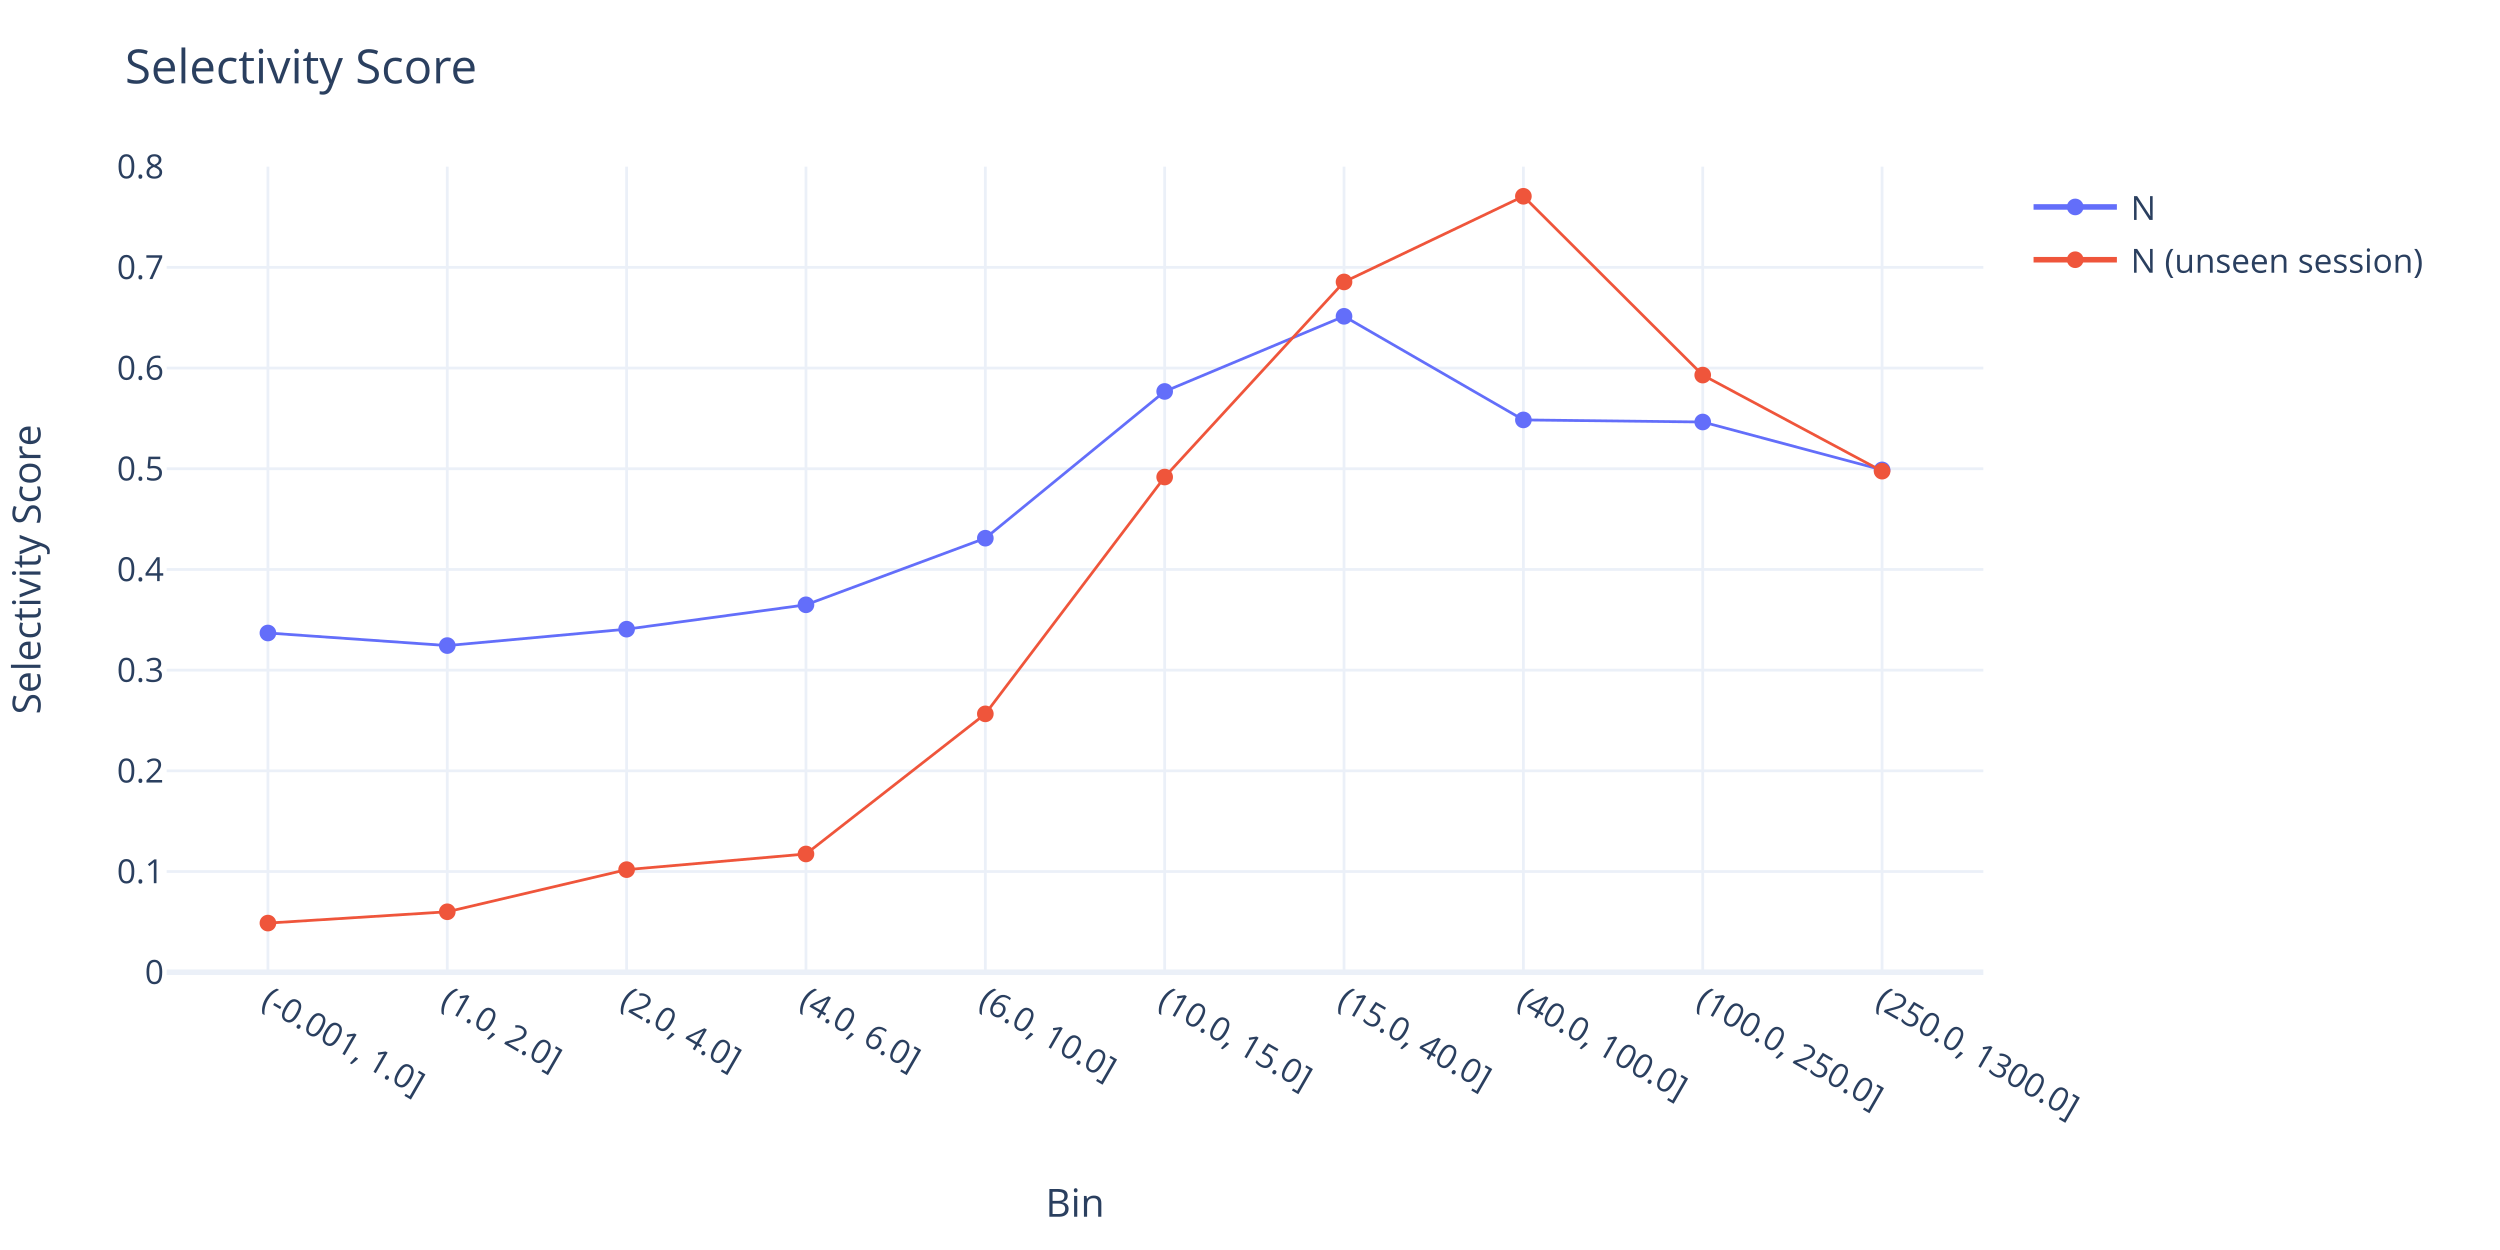
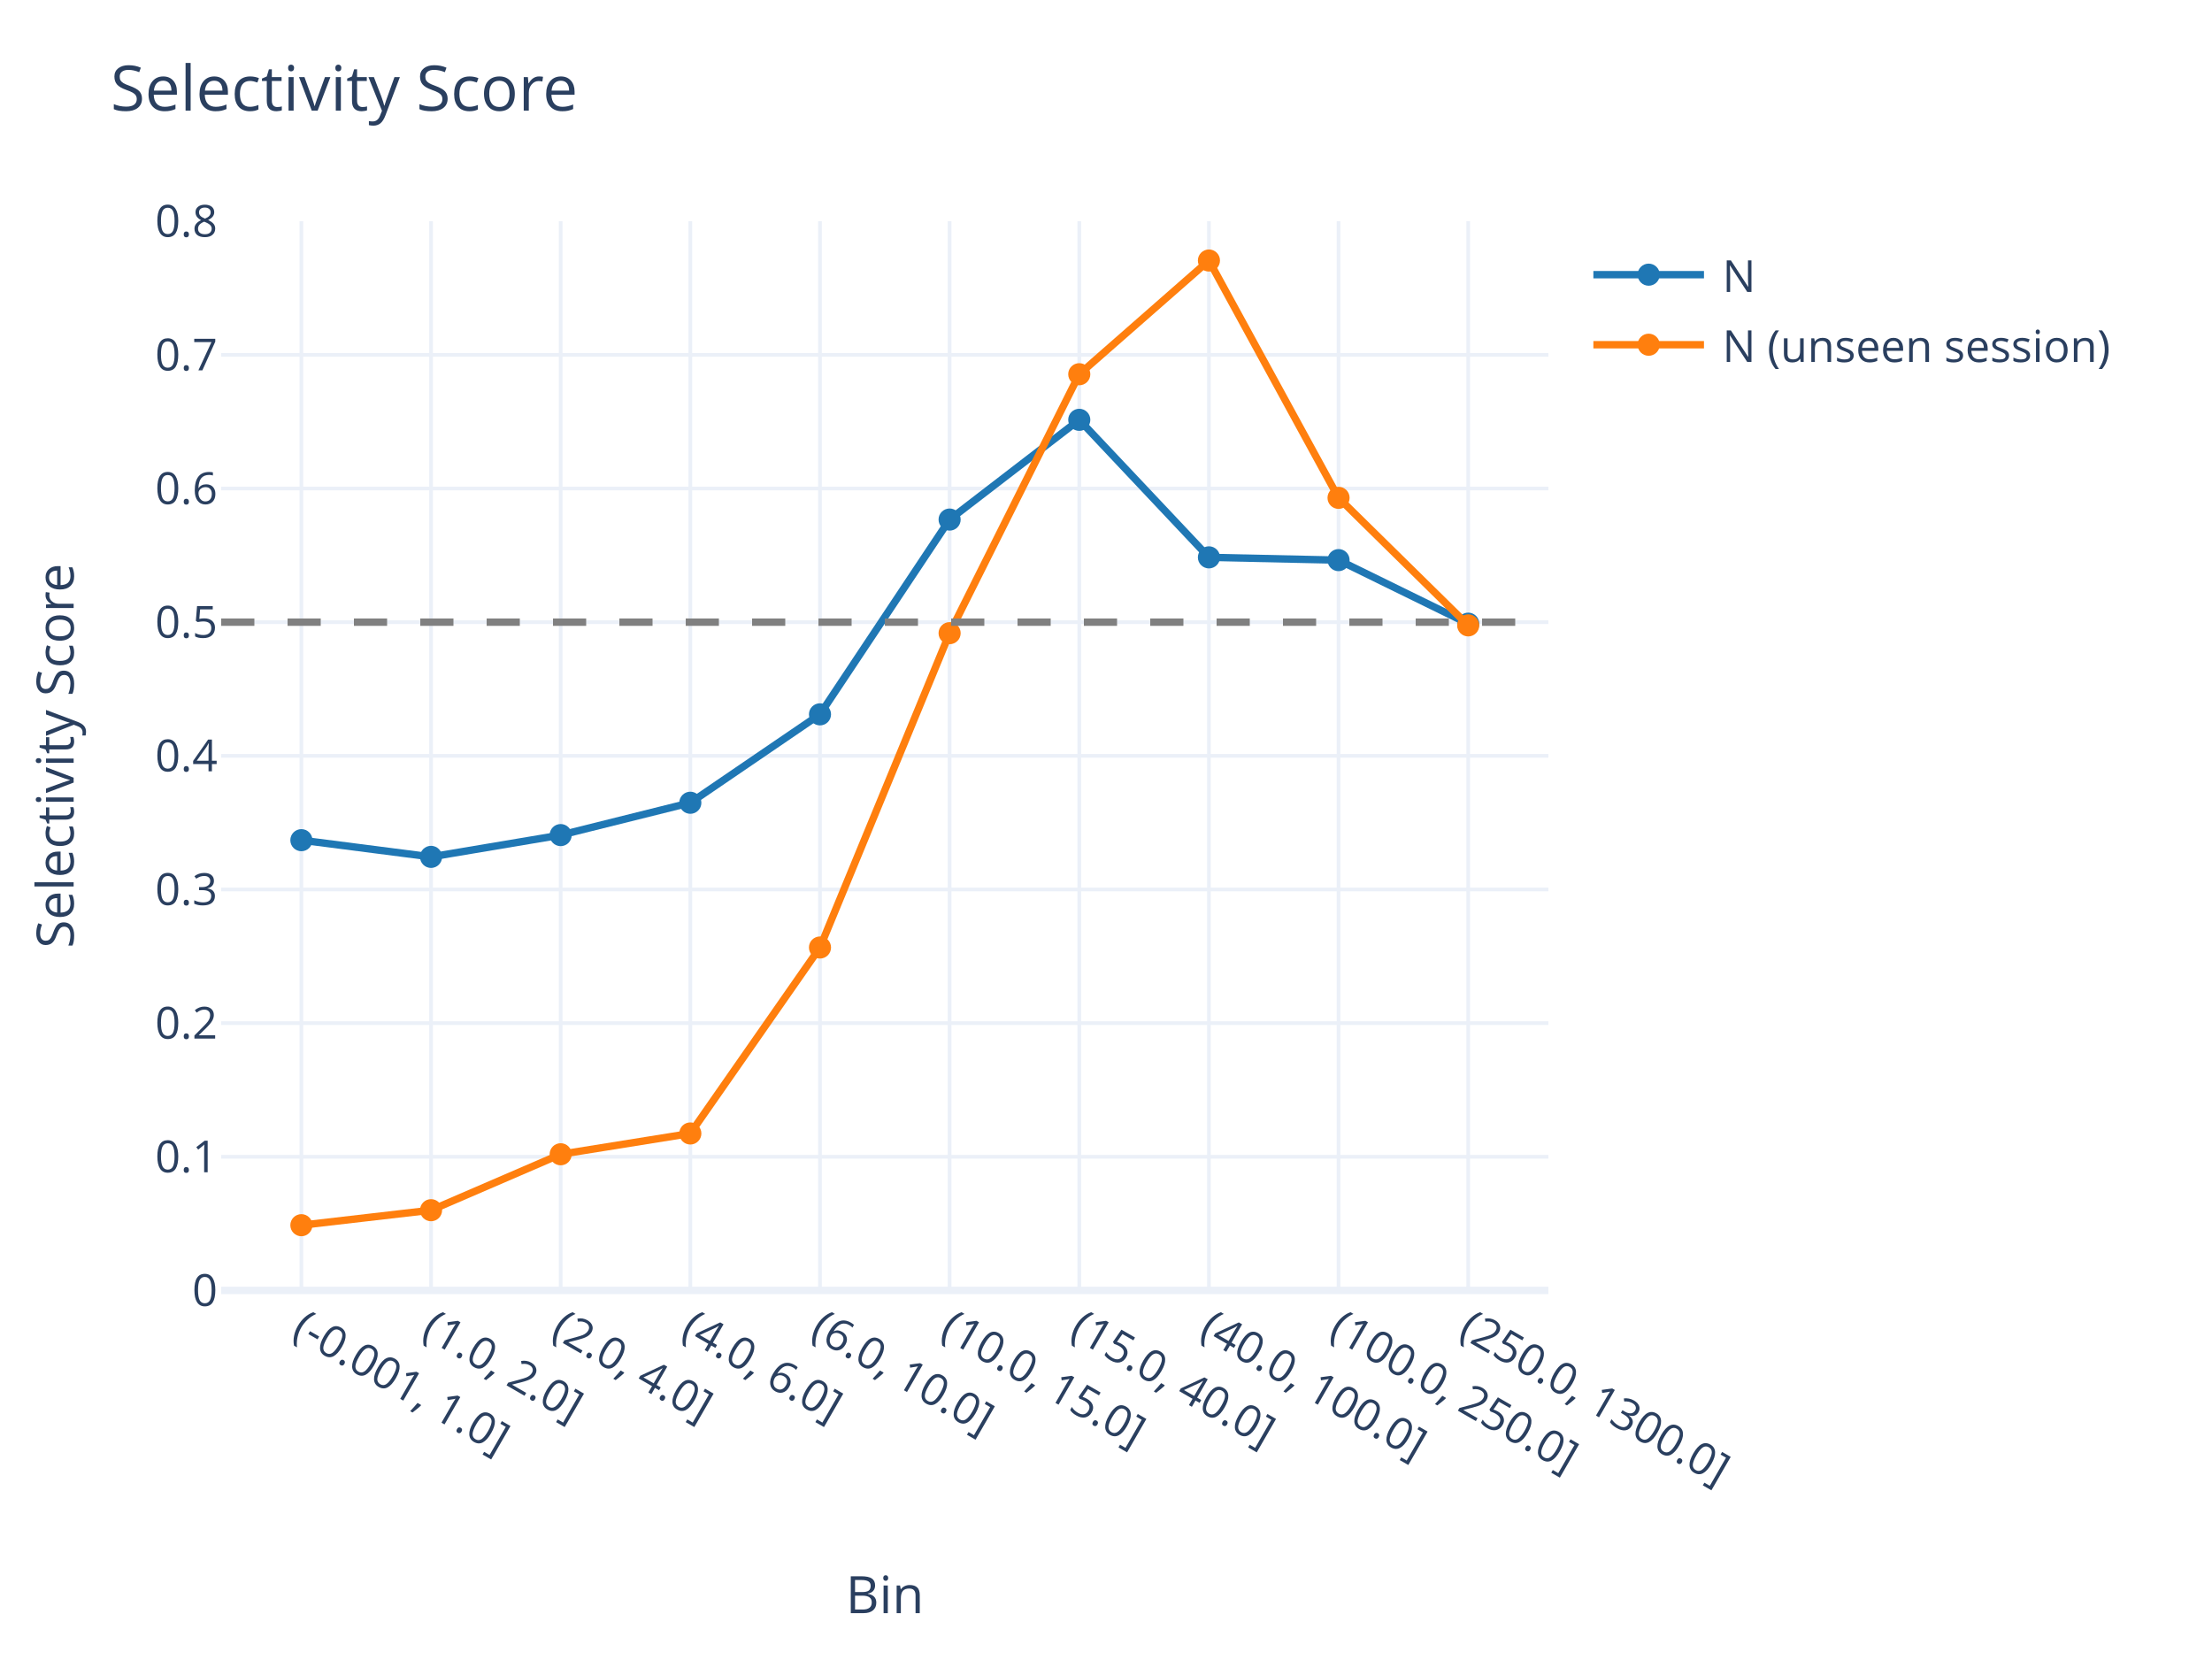
- <svg xmlns="http://www.w3.org/2000/svg" class="main-svg" width="1800" height="900" style="" viewBox="0 0 900 450">
-   <rect x="0" y="0" width="900" height="450" style="fill: rgb(255, 255, 255); fill-opacity: 1;" />
-   <defs id="defs-18079e">
+ <svg xmlns="http://www.w3.org/2000/svg" class="main-svg" width="600" height="450" style="" viewBox="0 0 600 450">
+   <rect x="0" y="0" width="600" height="450" style="fill: rgb(255, 255, 255); fill-opacity: 1;" />
+   <defs id="defs-13934b">
    <g class="clips">
-       <clipPath id="clip18079exyplot" class="plotclip">
-         <rect width="654" height="290" />
-       </clipPath>
-       <clipPath class="axesclip" id="clip18079ex">
-         <rect x="60" y="0" width="654" height="450" />
-       </clipPath>
-       <clipPath class="axesclip" id="clip18079ey">
-         <rect x="0" y="60" width="900" height="290" />
-       </clipPath>
-       <clipPath class="axesclip" id="clip18079exy">
-         <rect x="60" y="60" width="654" height="290" />
+       <clipPath id="clip13934bxyplot" class="plotclip">
+         <rect width="360" height="290" />
+       </clipPath>
+       <clipPath class="axesclip" id="clip13934bx">
+         <rect x="60" y="0" width="360" height="450" />
+       </clipPath>
+       <clipPath class="axesclip" id="clip13934by">
+         <rect x="0" y="60" width="600" height="290" />
+       </clipPath>
+       <clipPath class="axesclip" id="clip13934bxy">
+         <rect x="60" y="60" width="360" height="290" />
      </clipPath>
    </g>
    <g class="gradients" />
+     <g class="patterns" />
  </defs>
  <g class="bglayer" />
  <g class="layer-below">
    <g class="imagelayer" />
    <g class="shapelayer" />
  </g>
  <g class="cartesianlayer">
    <g class="subplot xy">
      <g class="layer-subplot">
        <g class="shapelayer" />
        <g class="imagelayer" />
      </g>
+       <g class="minor-gridlayer">
+         <g class="x" />
+         <g class="y" />
+       </g>
      <g class="gridlayer">
        <g class="x">
-           <path class="xgrid crisp" transform="translate(96.45,0)" d="M0,60v290" style="stroke: rgb(235, 240, 248); stroke-opacity: 1; stroke-width: 1px;" />
-           <path class="xgrid crisp" transform="translate(161.02,0)" d="M0,60v290" style="stroke: rgb(235, 240, 248); stroke-opacity: 1; stroke-width: 1px;" />
-           <path class="xgrid crisp" transform="translate(225.58,0)" d="M0,60v290" style="stroke: rgb(235, 240, 248); stroke-opacity: 1; stroke-width: 1px;" />
-           <path class="xgrid crisp" transform="translate(290.15,0)" d="M0,60v290" style="stroke: rgb(235, 240, 248); stroke-opacity: 1; stroke-width: 1px;" />
-           <path class="xgrid crisp" transform="translate(354.72,0)" d="M0,60v290" style="stroke: rgb(235, 240, 248); stroke-opacity: 1; stroke-width: 1px;" />
-           <path class="xgrid crisp" transform="translate(419.28,0)" d="M0,60v290" style="stroke: rgb(235, 240, 248); stroke-opacity: 1; stroke-width: 1px;" />
-           <path class="xgrid crisp" transform="translate(483.85,0)" d="M0,60v290" style="stroke: rgb(235, 240, 248); stroke-opacity: 1; stroke-width: 1px;" />
-           <path class="xgrid crisp" transform="translate(548.42,0)" d="M0,60v290" style="stroke: rgb(235, 240, 248); stroke-opacity: 1; stroke-width: 1px;" />
-           <path class="xgrid crisp" transform="translate(612.98,0)" d="M0,60v290" style="stroke: rgb(235, 240, 248); stroke-opacity: 1; stroke-width: 1px;" />
-           <path class="xgrid crisp" transform="translate(677.55,0)" d="M0,60v290" style="stroke: rgb(235, 240, 248); stroke-opacity: 1; stroke-width: 1px;" />
+           <path class="xgrid crisp" transform="translate(81.75,0)" d="M0,60v290" style="stroke: rgb(235, 240, 248); stroke-opacity: 1; stroke-width: 1px;" />
+           <path class="xgrid crisp" transform="translate(116.92,0)" d="M0,60v290" style="stroke: rgb(235, 240, 248); stroke-opacity: 1; stroke-width: 1px;" />
+           <path class="xgrid crisp" transform="translate(152.08,0)" d="M0,60v290" style="stroke: rgb(235, 240, 248); stroke-opacity: 1; stroke-width: 1px;" />
+           <path class="xgrid crisp" transform="translate(187.25,0)" d="M0,60v290" style="stroke: rgb(235, 240, 248); stroke-opacity: 1; stroke-width: 1px;" />
+           <path class="xgrid crisp" transform="translate(222.42,0)" d="M0,60v290" style="stroke: rgb(235, 240, 248); stroke-opacity: 1; stroke-width: 1px;" />
+           <path class="xgrid crisp" transform="translate(257.58,0)" d="M0,60v290" style="stroke: rgb(235, 240, 248); stroke-opacity: 1; stroke-width: 1px;" />
+           <path class="xgrid crisp" transform="translate(292.75,0)" d="M0,60v290" style="stroke: rgb(235, 240, 248); stroke-opacity: 1; stroke-width: 1px;" />
+           <path class="xgrid crisp" transform="translate(327.92,0)" d="M0,60v290" style="stroke: rgb(235, 240, 248); stroke-opacity: 1; stroke-width: 1px;" />
+           <path class="xgrid crisp" transform="translate(363.08,0)" d="M0,60v290" style="stroke: rgb(235, 240, 248); stroke-opacity: 1; stroke-width: 1px;" />
+           <path class="xgrid crisp" transform="translate(398.25,0)" d="M0,60v290" style="stroke: rgb(235, 240, 248); stroke-opacity: 1; stroke-width: 1px;" />
        </g>
        <g class="y">
-           <path class="ygrid crisp" transform="translate(0,313.75)" d="M60,0h654" style="stroke: rgb(235, 240, 248); stroke-opacity: 1; stroke-width: 1px;" />
-           <path class="ygrid crisp" transform="translate(0,277.5)" d="M60,0h654" style="stroke: rgb(235, 240, 248); stroke-opacity: 1; stroke-width: 1px;" />
-           <path class="ygrid crisp" transform="translate(0,241.25)" d="M60,0h654" style="stroke: rgb(235, 240, 248); stroke-opacity: 1; stroke-width: 1px;" />
-           <path class="ygrid crisp" transform="translate(0,205)" d="M60,0h654" style="stroke: rgb(235, 240, 248); stroke-opacity: 1; stroke-width: 1px;" />
-           <path class="ygrid crisp" transform="translate(0,168.75)" d="M60,0h654" style="stroke: rgb(235, 240, 248); stroke-opacity: 1; stroke-width: 1px;" />
-           <path class="ygrid crisp" transform="translate(0,132.5)" d="M60,0h654" style="stroke: rgb(235, 240, 248); stroke-opacity: 1; stroke-width: 1px;" />
-           <path class="ygrid crisp" transform="translate(0,96.25)" d="M60,0h654" style="stroke: rgb(235, 240, 248); stroke-opacity: 1; stroke-width: 1px;" />
+           <path class="ygrid crisp" transform="translate(0,313.75)" d="M60,0h360" style="stroke: rgb(235, 240, 248); stroke-opacity: 1; stroke-width: 1px;" />
+           <path class="ygrid crisp" transform="translate(0,277.5)" d="M60,0h360" style="stroke: rgb(235, 240, 248); stroke-opacity: 1; stroke-width: 1px;" />
+           <path class="ygrid crisp" transform="translate(0,241.25)" d="M60,0h360" style="stroke: rgb(235, 240, 248); stroke-opacity: 1; stroke-width: 1px;" />
+           <path class="ygrid crisp" transform="translate(0,205)" d="M60,0h360" style="stroke: rgb(235, 240, 248); stroke-opacity: 1; stroke-width: 1px;" />
+           <path class="ygrid crisp" transform="translate(0,168.75)" d="M60,0h360" style="stroke: rgb(235, 240, 248); stroke-opacity: 1; stroke-width: 1px;" />
+           <path class="ygrid crisp" transform="translate(0,132.5)" d="M60,0h360" style="stroke: rgb(235, 240, 248); stroke-opacity: 1; stroke-width: 1px;" />
+           <path class="ygrid crisp" transform="translate(0,96.25)" d="M60,0h360" style="stroke: rgb(235, 240, 248); stroke-opacity: 1; stroke-width: 1px;" />
        </g>
      </g>
      <g class="zerolinelayer">
-         <path class="yzl zl crisp" transform="translate(0,350)" d="M60,0h654" style="stroke: rgb(235, 240, 248); stroke-opacity: 1; stroke-width: 2px;" />
+         <path class="yzl zl crisp" transform="translate(0,350)" d="M60,0h360" style="stroke: rgb(235, 240, 248); stroke-opacity: 1; stroke-width: 2px;" />
+       </g>
+       <g class="layer-between">
+         <g class="shapelayer" />
+         <g class="imagelayer" />
      </g>
      <path class="xlines-below" />
      <path class="ylines-below" />
      <g class="overlines-below" />
      <g class="xaxislayer-below" />
      <g class="yaxislayer-below" />
      <g class="overaxes-below" />
-       <g class="plot" transform="translate(60,60)" clip-path="url('#clip18079exyplot')">
-         <g class="scatterlayer mlayer">
-           <g class="trace scatter trace22ae84" style="stroke-miterlimit: 2; opacity: 1;">
-             <g class="fills" />
-             <g class="errorbars" />
-             <g class="lines">
-               <path class="js-line" d="M36.45,167.88L101.02,172.41L165.58,166.5L230.15,157.73L294.72,133.75L359.28,80.92L423.85,53.87L488.42,91.17L552.98,91.92L617.55,109.16" style="vector-effect: non-scaling-stroke; fill: none; stroke: rgb(99, 110, 250); stroke-opacity: 1; stroke-width: 2px; opacity: 1;" />
-             </g>
-             <g class="points">
-               <path class="point" transform="translate(36.45,167.88)" d="M3,0A3,3 0 1,1 0,-3A3,3 0 0,1 3,0Z" style="opacity: 1; stroke-width: 0px; fill: rgb(99, 110, 250); fill-opacity: 1;" />
-               <path class="point" transform="translate(101.02,172.41)" d="M3,0A3,3 0 1,1 0,-3A3,3 0 0,1 3,0Z" style="opacity: 1; stroke-width: 0px; fill: rgb(99, 110, 250); fill-opacity: 1;" />
-               <path class="point" transform="translate(165.58,166.5)" d="M3,0A3,3 0 1,1 0,-3A3,3 0 0,1 3,0Z" style="opacity: 1; stroke-width: 0px; fill: rgb(99, 110, 250); fill-opacity: 1;" />
-               <path class="point" transform="translate(230.15,157.73)" d="M3,0A3,3 0 1,1 0,-3A3,3 0 0,1 3,0Z" style="opacity: 1; stroke-width: 0px; fill: rgb(99, 110, 250); fill-opacity: 1;" />
-               <path class="point" transform="translate(294.72,133.75)" d="M3,0A3,3 0 1,1 0,-3A3,3 0 0,1 3,0Z" style="opacity: 1; stroke-width: 0px; fill: rgb(99, 110, 250); fill-opacity: 1;" />
-               <path class="point" transform="translate(359.28,80.92)" d="M3,0A3,3 0 1,1 0,-3A3,3 0 0,1 3,0Z" style="opacity: 1; stroke-width: 0px; fill: rgb(99, 110, 250); fill-opacity: 1;" />
-               <path class="point" transform="translate(423.85,53.87)" d="M3,0A3,3 0 1,1 0,-3A3,3 0 0,1 3,0Z" style="opacity: 1; stroke-width: 0px; fill: rgb(99, 110, 250); fill-opacity: 1;" />
-               <path class="point" transform="translate(488.42,91.17)" d="M3,0A3,3 0 1,1 0,-3A3,3 0 0,1 3,0Z" style="opacity: 1; stroke-width: 0px; fill: rgb(99, 110, 250); fill-opacity: 1;" />
-               <path class="point" transform="translate(552.98,91.92)" d="M3,0A3,3 0 1,1 0,-3A3,3 0 0,1 3,0Z" style="opacity: 1; stroke-width: 0px; fill: rgb(99, 110, 250); fill-opacity: 1;" />
-               <path class="point" transform="translate(617.55,109.16)" d="M3,0A3,3 0 1,1 0,-3A3,3 0 0,1 3,0Z" style="opacity: 1; stroke-width: 0px; fill: rgb(99, 110, 250); fill-opacity: 1;" />
-             </g>
-             <g class="text" />
+       <g class="overplot">
+         <g class="xy" transform="translate(60,60)" clip-path="url(#clip13934bxyplot)">
+           <g class="scatterlayer mlayer">
+             <g class="trace scatter trace705b6d" style="stroke-miterlimit: 2; opacity: 1;">
+               <g class="fills" />
+               <g class="errorbars" />
+               <g class="lines">
+                 <path class="js-line" d="M21.75,167.88L56.92,172.41L92.08,166.5L127.25,157.73L162.42,133.75L197.58,80.92L232.75,53.87L267.92,91.17L303.08,91.92L338.25,109.16" style="vector-effect: none; fill: none; stroke: rgb(31, 119, 180); stroke-opacity: 1; stroke-width: 2px; opacity: 1;" />
+               </g>
+               <g class="points">
+                 <path class="point" transform="translate(21.75,167.88)" d="M3,0A3,3 0 1,1 0,-3A3,3 0 0,1 3,0Z" style="opacity: 1; stroke-width: 0px; fill: rgb(31, 119, 180); fill-opacity: 1;" />
+                 <path class="point" transform="translate(56.92,172.41)" d="M3,0A3,3 0 1,1 0,-3A3,3 0 0,1 3,0Z" style="opacity: 1; stroke-width: 0px; fill: rgb(31, 119, 180); fill-opacity: 1;" />
+                 <path class="point" transform="translate(92.08,166.5)" d="M3,0A3,3 0 1,1 0,-3A3,3 0 0,1 3,0Z" style="opacity: 1; stroke-width: 0px; fill: rgb(31, 119, 180); fill-opacity: 1;" />
+                 <path class="point" transform="translate(127.25,157.73)" d="M3,0A3,3 0 1,1 0,-3A3,3 0 0,1 3,0Z" style="opacity: 1; stroke-width: 0px; fill: rgb(31, 119, 180); fill-opacity: 1;" />
+                 <path class="point" transform="translate(162.42,133.75)" d="M3,0A3,3 0 1,1 0,-3A3,3 0 0,1 3,0Z" style="opacity: 1; stroke-width: 0px; fill: rgb(31, 119, 180); fill-opacity: 1;" />
+                 <path class="point" transform="translate(197.58,80.92)" d="M3,0A3,3 0 1,1 0,-3A3,3 0 0,1 3,0Z" style="opacity: 1; stroke-width: 0px; fill: rgb(31, 119, 180); fill-opacity: 1;" />
+                 <path class="point" transform="translate(232.75,53.87)" d="M3,0A3,3 0 1,1 0,-3A3,3 0 0,1 3,0Z" style="opacity: 1; stroke-width: 0px; fill: rgb(31, 119, 180); fill-opacity: 1;" />
+                 <path class="point" transform="translate(267.92,91.17)" d="M3,0A3,3 0 1,1 0,-3A3,3 0 0,1 3,0Z" style="opacity: 1; stroke-width: 0px; fill: rgb(31, 119, 180); fill-opacity: 1;" />
+                 <path class="point" transform="translate(303.08,91.92)" d="M3,0A3,3 0 1,1 0,-3A3,3 0 0,1 3,0Z" style="opacity: 1; stroke-width: 0px; fill: rgb(31, 119, 180); fill-opacity: 1;" />
+                 <path class="point" transform="translate(338.25,109.16)" d="M3,0A3,3 0 1,1 0,-3A3,3 0 0,1 3,0Z" style="opacity: 1; stroke-width: 0px; fill: rgb(31, 119, 180); fill-opacity: 1;" />
+               </g>
+               <g class="text" />
+             </g>
+             <g class="trace scatter tracebfb6e6" style="stroke-miterlimit: 2; opacity: 1;">
+               <g class="fills" />
+               <g class="errorbars" />
+               <g class="lines">
+                 <path class="js-line" d="M21.75,272.31L56.92,268.24L92.08,253.07L127.25,247.43L162.42,196.99L197.58,111.73L232.75,41.5L267.92,10.66L303.08,75.03L338.25,109.62" style="vector-effect: none; fill: none; stroke: rgb(255, 127, 14); stroke-opacity: 1; stroke-width: 2px; opacity: 1;" />
+               </g>
+               <g class="points">
+                 <path class="point" transform="translate(21.75,272.31)" d="M3,0A3,3 0 1,1 0,-3A3,3 0 0,1 3,0Z" style="opacity: 1; stroke-width: 0px; fill: rgb(255, 127, 14); fill-opacity: 1;" />
+                 <path class="point" transform="translate(56.92,268.24)" d="M3,0A3,3 0 1,1 0,-3A3,3 0 0,1 3,0Z" style="opacity: 1; stroke-width: 0px; fill: rgb(255, 127, 14); fill-opacity: 1;" />
+                 <path class="point" transform="translate(92.08,253.07)" d="M3,0A3,3 0 1,1 0,-3A3,3 0 0,1 3,0Z" style="opacity: 1; stroke-width: 0px; fill: rgb(255, 127, 14); fill-opacity: 1;" />
+                 <path class="point" transform="translate(127.25,247.43)" d="M3,0A3,3 0 1,1 0,-3A3,3 0 0,1 3,0Z" style="opacity: 1; stroke-width: 0px; fill: rgb(255, 127, 14); fill-opacity: 1;" />
+                 <path class="point" transform="translate(162.42,196.99)" d="M3,0A3,3 0 1,1 0,-3A3,3 0 0,1 3,0Z" style="opacity: 1; stroke-width: 0px; fill: rgb(255, 127, 14); fill-opacity: 1;" />
+                 <path class="point" transform="translate(197.58,111.73)" d="M3,0A3,3 0 1,1 0,-3A3,3 0 0,1 3,0Z" style="opacity: 1; stroke-width: 0px; fill: rgb(255, 127, 14); fill-opacity: 1;" />
+                 <path class="point" transform="translate(232.75,41.5)" d="M3,0A3,3 0 1,1 0,-3A3,3 0 0,1 3,0Z" style="opacity: 1; stroke-width: 0px; fill: rgb(255, 127, 14); fill-opacity: 1;" />
+                 <path class="point" transform="translate(267.92,10.66)" d="M3,0A3,3 0 1,1 0,-3A3,3 0 0,1 3,0Z" style="opacity: 1; stroke-width: 0px; fill: rgb(255, 127, 14); fill-opacity: 1;" />
+                 <path class="point" transform="translate(303.08,75.03)" d="M3,0A3,3 0 1,1 0,-3A3,3 0 0,1 3,0Z" style="opacity: 1; stroke-width: 0px; fill: rgb(255, 127, 14); fill-opacity: 1;" />
+                 <path class="point" transform="translate(338.25,109.62)" d="M3,0A3,3 0 1,1 0,-3A3,3 0 0,1 3,0Z" style="opacity: 1; stroke-width: 0px; fill: rgb(255, 127, 14); fill-opacity: 1;" />
+               </g>
+               <g class="text" />
+             </g>
          </g>
-           <g class="trace scatter trace028508" style="stroke-miterlimit: 2; opacity: 1;">
-             <g class="fills" />
-             <g class="errorbars" />
-             <g class="lines">
-               <path class="js-line" d="M36.45,272.31L101.02,268.24L165.58,253.07L230.15,247.43L294.72,196.99L359.28,111.73L423.85,41.5L488.42,10.66L552.98,75.03L617.55,109.62" style="vector-effect: non-scaling-stroke; fill: none; stroke: rgb(239, 85, 59); stroke-opacity: 1; stroke-width: 2px; opacity: 1;" />
-             </g>
-             <g class="points">
-               <path class="point" transform="translate(36.45,272.31)" d="M3,0A3,3 0 1,1 0,-3A3,3 0 0,1 3,0Z" style="opacity: 1; stroke-width: 0px; fill: rgb(239, 85, 59); fill-opacity: 1;" />
-               <path class="point" transform="translate(101.02,268.24)" d="M3,0A3,3 0 1,1 0,-3A3,3 0 0,1 3,0Z" style="opacity: 1; stroke-width: 0px; fill: rgb(239, 85, 59); fill-opacity: 1;" />
-               <path class="point" transform="translate(165.58,253.07)" d="M3,0A3,3 0 1,1 0,-3A3,3 0 0,1 3,0Z" style="opacity: 1; stroke-width: 0px; fill: rgb(239, 85, 59); fill-opacity: 1;" />
-               <path class="point" transform="translate(230.15,247.43)" d="M3,0A3,3 0 1,1 0,-3A3,3 0 0,1 3,0Z" style="opacity: 1; stroke-width: 0px; fill: rgb(239, 85, 59); fill-opacity: 1;" />
-               <path class="point" transform="translate(294.72,196.99)" d="M3,0A3,3 0 1,1 0,-3A3,3 0 0,1 3,0Z" style="opacity: 1; stroke-width: 0px; fill: rgb(239, 85, 59); fill-opacity: 1;" />
-               <path class="point" transform="translate(359.28,111.73)" d="M3,0A3,3 0 1,1 0,-3A3,3 0 0,1 3,0Z" style="opacity: 1; stroke-width: 0px; fill: rgb(239, 85, 59); fill-opacity: 1;" />
-               <path class="point" transform="translate(423.85,41.5)" d="M3,0A3,3 0 1,1 0,-3A3,3 0 0,1 3,0Z" style="opacity: 1; stroke-width: 0px; fill: rgb(239, 85, 59); fill-opacity: 1;" />
-               <path class="point" transform="translate(488.42,10.66)" d="M3,0A3,3 0 1,1 0,-3A3,3 0 0,1 3,0Z" style="opacity: 1; stroke-width: 0px; fill: rgb(239, 85, 59); fill-opacity: 1;" />
-               <path class="point" transform="translate(552.98,75.03)" d="M3,0A3,3 0 1,1 0,-3A3,3 0 0,1 3,0Z" style="opacity: 1; stroke-width: 0px; fill: rgb(239, 85, 59); fill-opacity: 1;" />
-               <path class="point" transform="translate(617.55,109.62)" d="M3,0A3,3 0 1,1 0,-3A3,3 0 0,1 3,0Z" style="opacity: 1; stroke-width: 0px; fill: rgb(239, 85, 59); fill-opacity: 1;" />
-             </g>
-             <g class="text" />
-           </g>
-         </g>
-       </g>
-       <g class="overplot" />
+         </g>
+       </g>
      <path class="xlines-above crisp" d="M0,0" style="fill: none;" />
      <path class="ylines-above crisp" d="M0,0" style="fill: none;" />
      <g class="overlines-above" />
      <g class="xaxislayer-above">
        <g class="xtick">
-           <text text-anchor="start" x="0" y="363" transform="translate(96.45,0) rotate(30,0,357)" style="font-family: 'Open Sans', verdana, arial, sans-serif; font-size: 12px; fill: rgb(42, 63, 95); fill-opacity: 1; white-space: pre;">(-0.001, 1.0]</text>
-         </g>
-         <g class="xtick">
-           <text text-anchor="start" x="0" y="363" transform="translate(161.02,0) rotate(30,0,357)" style="font-family: 'Open Sans', verdana, arial, sans-serif; font-size: 12px; fill: rgb(42, 63, 95); fill-opacity: 1; white-space: pre;">(1.0, 2.0]</text>
-         </g>
-         <g class="xtick">
-           <text text-anchor="start" x="0" y="363" transform="translate(225.58,0) rotate(30,0,357)" style="font-family: 'Open Sans', verdana, arial, sans-serif; font-size: 12px; fill: rgb(42, 63, 95); fill-opacity: 1; white-space: pre;">(2.0, 4.0]</text>
-         </g>
-         <g class="xtick">
-           <text text-anchor="start" x="0" y="363" transform="translate(290.15,0) rotate(30,0,357)" style="font-family: 'Open Sans', verdana, arial, sans-serif; font-size: 12px; fill: rgb(42, 63, 95); fill-opacity: 1; white-space: pre;">(4.0, 6.0]</text>
-         </g>
-         <g class="xtick">
-           <text text-anchor="start" x="0" y="363" transform="translate(354.72,0) rotate(30,0,357)" style="font-family: 'Open Sans', verdana, arial, sans-serif; font-size: 12px; fill: rgb(42, 63, 95); fill-opacity: 1; white-space: pre;">(6.0, 10.0]</text>
-         </g>
-         <g class="xtick">
-           <text text-anchor="start" x="0" y="363" transform="translate(419.28,0) rotate(30,0,357)" style="font-family: 'Open Sans', verdana, arial, sans-serif; font-size: 12px; fill: rgb(42, 63, 95); fill-opacity: 1; white-space: pre;">(10.0, 15.0]</text>
-         </g>
-         <g class="xtick">
-           <text text-anchor="start" x="0" y="363" transform="translate(483.85,0) rotate(30,0,357)" style="font-family: 'Open Sans', verdana, arial, sans-serif; font-size: 12px; fill: rgb(42, 63, 95); fill-opacity: 1; white-space: pre;">(15.0, 40.0]</text>
-         </g>
-         <g class="xtick">
-           <text text-anchor="start" x="0" y="363" transform="translate(548.42,0) rotate(30,0,357)" style="font-family: 'Open Sans', verdana, arial, sans-serif; font-size: 12px; fill: rgb(42, 63, 95); fill-opacity: 1; white-space: pre;">(40.0, 100.0]</text>
-         </g>
-         <g class="xtick">
-           <text text-anchor="start" x="0" y="363" transform="translate(612.98,0) rotate(30,0,357)" style="font-family: 'Open Sans', verdana, arial, sans-serif; font-size: 12px; fill: rgb(42, 63, 95); fill-opacity: 1; white-space: pre;">(100.0, 250.0]</text>
-         </g>
-         <g class="xtick">
-           <text text-anchor="start" x="0" y="363" transform="translate(677.55,0) rotate(30,0,357)" style="font-family: 'Open Sans', verdana, arial, sans-serif; font-size: 12px; fill: rgb(42, 63, 95); fill-opacity: 1; white-space: pre;">(250.0, 1300.0]</text>
+           <text text-anchor="start" x="0" y="363" transform="translate(81.75,0) rotate(30,0,357)" style="font-family: 'Open Sans', verdana, arial, sans-serif; font-size: 12px; fill: rgb(42, 63, 95); fill-opacity: 1; white-space: pre; opacity: 1;">(-0.001, 1.0]</text>
+         </g>
+         <g class="xtick">
+           <text text-anchor="start" x="0" y="363" transform="translate(116.92,0) rotate(30,0,357)" style="font-family: 'Open Sans', verdana, arial, sans-serif; font-size: 12px; fill: rgb(42, 63, 95); fill-opacity: 1; white-space: pre; opacity: 1;">(1.0, 2.0]</text>
+         </g>
+         <g class="xtick">
+           <text text-anchor="start" x="0" y="363" transform="translate(152.08,0) rotate(30,0,357)" style="font-family: 'Open Sans', verdana, arial, sans-serif; font-size: 12px; fill: rgb(42, 63, 95); fill-opacity: 1; white-space: pre; opacity: 1;">(2.0, 4.0]</text>
+         </g>
+         <g class="xtick">
+           <text text-anchor="start" x="0" y="363" transform="translate(187.25,0) rotate(30,0,357)" style="font-family: 'Open Sans', verdana, arial, sans-serif; font-size: 12px; fill: rgb(42, 63, 95); fill-opacity: 1; white-space: pre; opacity: 1;">(4.0, 6.0]</text>
+         </g>
+         <g class="xtick">
+           <text text-anchor="start" x="0" y="363" transform="translate(222.42,0) rotate(30,0,357)" style="font-family: 'Open Sans', verdana, arial, sans-serif; font-size: 12px; fill: rgb(42, 63, 95); fill-opacity: 1; white-space: pre; opacity: 1;">(6.0, 10.0]</text>
+         </g>
+         <g class="xtick">
+           <text text-anchor="start" x="0" y="363" transform="translate(257.58,0) rotate(30,0,357)" style="font-family: 'Open Sans', verdana, arial, sans-serif; font-size: 12px; fill: rgb(42, 63, 95); fill-opacity: 1; white-space: pre; opacity: 1;">(10.0, 15.0]</text>
+         </g>
+         <g class="xtick">
+           <text text-anchor="start" x="0" y="363" transform="translate(292.75,0) rotate(30,0,357)" style="font-family: 'Open Sans', verdana, arial, sans-serif; font-size: 12px; fill: rgb(42, 63, 95); fill-opacity: 1; white-space: pre; opacity: 1;">(15.0, 40.0]</text>
+         </g>
+         <g class="xtick">
+           <text text-anchor="start" x="0" y="363" transform="translate(327.92,0) rotate(30,0,357)" style="font-family: 'Open Sans', verdana, arial, sans-serif; font-size: 12px; fill: rgb(42, 63, 95); fill-opacity: 1; white-space: pre; opacity: 1;">(40.0, 100.0]</text>
+         </g>
+         <g class="xtick">
+           <text text-anchor="start" x="0" y="363" transform="translate(363.08,0) rotate(30,0,357)" style="font-family: 'Open Sans', verdana, arial, sans-serif; font-size: 12px; fill: rgb(42, 63, 95); fill-opacity: 1; white-space: pre; opacity: 1;">(100.0, 250.0]</text>
+         </g>
+         <g class="xtick">
+           <text text-anchor="start" x="0" y="363" transform="translate(398.25,0) rotate(30,0,357)" style="font-family: 'Open Sans', verdana, arial, sans-serif; font-size: 12px; fill: rgb(42, 63, 95); fill-opacity: 1; white-space: pre; opacity: 1;">(250.0, 1300.0]</text>
        </g>
      </g>
      <g class="yaxislayer-above">
        <g class="ytick">
-           <text text-anchor="end" x="59" y="4.2" transform="translate(0,350)" style="font-family: 'Open Sans', verdana, arial, sans-serif; font-size: 12px; fill: rgb(42, 63, 95); fill-opacity: 1; white-space: pre;">0</text>
-         </g>
-         <g class="ytick">
-           <text text-anchor="end" x="59" y="4.2" transform="translate(0,313.75)" style="font-family: 'Open Sans', verdana, arial, sans-serif; font-size: 12px; fill: rgb(42, 63, 95); fill-opacity: 1; white-space: pre;">0.1</text>
-         </g>
-         <g class="ytick">
-           <text text-anchor="end" x="59" y="4.2" transform="translate(0,277.5)" style="font-family: 'Open Sans', verdana, arial, sans-serif; font-size: 12px; fill: rgb(42, 63, 95); fill-opacity: 1; white-space: pre;">0.2</text>
-         </g>
-         <g class="ytick">
-           <text text-anchor="end" x="59" y="4.2" transform="translate(0,241.25)" style="font-family: 'Open Sans', verdana, arial, sans-serif; font-size: 12px; fill: rgb(42, 63, 95); fill-opacity: 1; white-space: pre;">0.3</text>
-         </g>
-         <g class="ytick">
-           <text text-anchor="end" x="59" y="4.2" transform="translate(0,205)" style="font-family: 'Open Sans', verdana, arial, sans-serif; font-size: 12px; fill: rgb(42, 63, 95); fill-opacity: 1; white-space: pre;">0.4</text>
-         </g>
-         <g class="ytick">
-           <text text-anchor="end" x="59" y="4.2" transform="translate(0,168.75)" style="font-family: 'Open Sans', verdana, arial, sans-serif; font-size: 12px; fill: rgb(42, 63, 95); fill-opacity: 1; white-space: pre;">0.5</text>
-         </g>
-         <g class="ytick">
-           <text text-anchor="end" x="59" y="4.2" transform="translate(0,132.5)" style="font-family: 'Open Sans', verdana, arial, sans-serif; font-size: 12px; fill: rgb(42, 63, 95); fill-opacity: 1; white-space: pre;">0.6</text>
-         </g>
-         <g class="ytick">
-           <text text-anchor="end" x="59" y="4.2" transform="translate(0,96.25)" style="font-family: 'Open Sans', verdana, arial, sans-serif; font-size: 12px; fill: rgb(42, 63, 95); fill-opacity: 1; white-space: pre;">0.7</text>
-         </g>
-         <g class="ytick">
-           <text text-anchor="end" x="59" y="4.2" transform="translate(0,60)" style="font-family: 'Open Sans', verdana, arial, sans-serif; font-size: 12px; fill: rgb(42, 63, 95); fill-opacity: 1; white-space: pre;">0.8</text>
+           <text text-anchor="end" x="59" y="4.2" transform="translate(0,350)" style="font-family: 'Open Sans', verdana, arial, sans-serif; font-size: 12px; fill: rgb(42, 63, 95); fill-opacity: 1; white-space: pre; opacity: 1;">0</text>
+         </g>
+         <g class="ytick">
+           <text text-anchor="end" x="59" y="4.2" style="font-family: 'Open Sans', verdana, arial, sans-serif; font-size: 12px; fill: rgb(42, 63, 95); fill-opacity: 1; white-space: pre; opacity: 1;" transform="translate(0,313.75)">0.1</text>
+         </g>
+         <g class="ytick">
+           <text text-anchor="end" x="59" y="4.2" style="font-family: 'Open Sans', verdana, arial, sans-serif; font-size: 12px; fill: rgb(42, 63, 95); fill-opacity: 1; white-space: pre; opacity: 1;" transform="translate(0,277.5)">0.2</text>
+         </g>
+         <g class="ytick">
+           <text text-anchor="end" x="59" y="4.2" style="font-family: 'Open Sans', verdana, arial, sans-serif; font-size: 12px; fill: rgb(42, 63, 95); fill-opacity: 1; white-space: pre; opacity: 1;" transform="translate(0,241.25)">0.3</text>
+         </g>
+         <g class="ytick">
+           <text text-anchor="end" x="59" y="4.2" style="font-family: 'Open Sans', verdana, arial, sans-serif; font-size: 12px; fill: rgb(42, 63, 95); fill-opacity: 1; white-space: pre; opacity: 1;" transform="translate(0,205)">0.4</text>
+         </g>
+         <g class="ytick">
+           <text text-anchor="end" x="59" y="4.2" style="font-family: 'Open Sans', verdana, arial, sans-serif; font-size: 12px; fill: rgb(42, 63, 95); fill-opacity: 1; white-space: pre; opacity: 1;" transform="translate(0,168.75)">0.5</text>
+         </g>
+         <g class="ytick">
+           <text text-anchor="end" x="59" y="4.2" style="font-family: 'Open Sans', verdana, arial, sans-serif; font-size: 12px; fill: rgb(42, 63, 95); fill-opacity: 1; white-space: pre; opacity: 1;" transform="translate(0,132.5)">0.6</text>
+         </g>
+         <g class="ytick">
+           <text text-anchor="end" x="59" y="4.2" style="font-family: 'Open Sans', verdana, arial, sans-serif; font-size: 12px; fill: rgb(42, 63, 95); fill-opacity: 1; white-space: pre; opacity: 1;" transform="translate(0,96.25)">0.7</text>
+         </g>
+         <g class="ytick">
+           <text text-anchor="end" x="59" y="4.2" style="font-family: 'Open Sans', verdana, arial, sans-serif; font-size: 12px; fill: rgb(42, 63, 95); fill-opacity: 1; white-space: pre; opacity: 1;" transform="translate(0,60)">0.8</text>
        </g>
      </g>
      <g class="overaxes-above" />
    </g>
  </g>
  <g class="polarlayer" />
+   <g class="smithlayer" />
  <g class="ternarylayer" />
  <g class="geolayer" />
  <g class="funnelarealayer" />
  <g class="pielayer" />
+   <g class="iciclelayer" />
  <g class="treemaplayer" />
  <g class="sunburstlayer" />
  <g class="glimages" />
-   <defs id="topdefs-18079e">
+   <defs id="topdefs-13934b">
    <g class="clips" />
-     <clipPath id="legend18079e">
+     <clipPath id="legend13934b">
      <rect width="161" height="48" x="0" y="0" />
    </clipPath>
  </defs>
  <g class="layer-above">
    <g class="imagelayer" />
-     <g class="shapelayer" />
+     <g class="shapelayer">
+       <g class="shape-group" data-index="0" clip-path="url(#clip13934by)">
+         <path data-index="0" fill-rule="evenodd" d="M60,168.75L420,168.75" style="opacity: 1; stroke: rgb(128, 128, 128); stroke-opacity: 1; fill: rgb(0, 0, 0); fill-opacity: 0; stroke-dasharray: 9px, 9px; stroke-width: 2px;" />
+       </g>
+     </g>
  </g>
  <g class="infolayer">
-     <g class="legend" pointer-events="all" transform="translate(727.08,60)">
-       <rect class="bg" shape-rendering="crispEdges" style="stroke: rgb(68, 68, 68); stroke-opacity: 1; fill: rgb(255, 255, 255); fill-opacity: 1; stroke-width: 0px;" width="161" height="48" x="0" y="0" />
-       <g class="scrollbox" transform="" clip-path="url('#legend18079e')">
+     <g class="legend" pointer-events="all" transform="translate(427.2,60)">
+       <rect class="bg" shape-rendering="crispEdges" width="161" height="48" x="0" y="0" style="stroke: rgb(68, 68, 68); stroke-opacity: 1; fill: rgb(255, 255, 255); fill-opacity: 1; stroke-width: 0px;" />
+       <g class="scrollbox" transform="" clip-path="url(#legend13934b)">
        <g class="groups">
          <g class="traces" transform="translate(0,14.5)" style="opacity: 1;">
            <text class="legendtext" text-anchor="start" x="40" y="4.68" style="font-family: 'Open Sans', verdana, arial, sans-serif; font-size: 12px; fill: rgb(42, 63, 95); fill-opacity: 1; white-space: pre;">N</text>
            <g class="layers" style="opacity: 1;">
              <g class="legendfill" />
              <g class="legendlines">
-                 <path class="js-line" d="M5,0h30" style="fill: none; stroke: rgb(99, 110, 250); stroke-opacity: 1; stroke-width: 2px;" />
+                 <path class="js-line" d="M5,0h30" style="fill: none; stroke: rgb(31, 119, 180); stroke-opacity: 1; stroke-width: 2px;" />
              </g>
              <g class="legendsymbols">
                <g class="legendpoints">
-                   <path class="scatterpts" transform="translate(20,0)" d="M3,0A3,3 0 1,1 0,-3A3,3 0 0,1 3,0Z" style="opacity: 1; stroke-width: 0px; fill: rgb(99, 110, 250); fill-opacity: 1;" />
+                   <path class="scatterpts" transform="translate(20,0)" d="M3,0A3,3 0 1,1 0,-3A3,3 0 0,1 3,0Z" style="opacity: 1; stroke-width: 0px; fill: rgb(31, 119, 180); fill-opacity: 1;" />
                </g>
              </g>
            </g>
            <rect class="legendtoggle" x="0" y="-9.5" width="155.719" height="19" style="fill: rgb(0, 0, 0); fill-opacity: 0;" />
          </g>
          <g class="traces" transform="translate(0,33.5)" style="opacity: 1;">
            <text class="legendtext" text-anchor="start" x="40" y="4.68" style="font-family: 'Open Sans', verdana, arial, sans-serif; font-size: 12px; fill: rgb(42, 63, 95); fill-opacity: 1; white-space: pre;">N (unseen session)</text>
            <g class="layers" style="opacity: 1;">
              <g class="legendfill" />
              <g class="legendlines">
-                 <path class="js-line" d="M5,0h30" style="fill: none; stroke: rgb(239, 85, 59); stroke-opacity: 1; stroke-width: 2px;" />
+                 <path class="js-line" d="M5,0h30" style="fill: none; stroke: rgb(255, 127, 14); stroke-opacity: 1; stroke-width: 2px;" />
              </g>
              <g class="legendsymbols">
                <g class="legendpoints">
-                   <path class="scatterpts" transform="translate(20,0)" d="M3,0A3,3 0 1,1 0,-3A3,3 0 0,1 3,0Z" style="opacity: 1; stroke-width: 0px; fill: rgb(239, 85, 59); fill-opacity: 1;" />
+                   <path class="scatterpts" transform="translate(20,0)" d="M3,0A3,3 0 1,1 0,-3A3,3 0 0,1 3,0Z" style="opacity: 1; stroke-width: 0px; fill: rgb(255, 127, 14); fill-opacity: 1;" />
                </g>
              </g>
            </g>
            <rect class="legendtoggle" x="0" y="-9.5" width="155.719" height="19" style="fill: rgb(0, 0, 0); fill-opacity: 0;" />
          </g>
        </g>
      </g>
-       <rect class="scrollbar" rx="20" ry="3" width="0" height="0" style="fill: rgb(128, 139, 164); fill-opacity: 1;" x="0" y="0" />
+       <rect class="scrollbar" rx="20" ry="3" width="0" height="0" x="0" y="0" style="fill: rgb(128, 139, 164); fill-opacity: 1;" />
    </g>
    <g class="g-gtitle">
-       <text class="gtitle" x="45" y="30" text-anchor="start" dy="0em" style="font-family: 'Open Sans', verdana, arial, sans-serif; font-size: 17px; fill: rgb(42, 63, 95); opacity: 1; font-weight: normal; white-space: pre;">Selectivity Score</text>
+       <text class="gtitle" x="30" y="30" text-anchor="start" dy="0em" style="opacity: 1; font-family: 'Open Sans', verdana, arial, sans-serif; font-size: 17px; fill: rgb(42, 63, 95); fill-opacity: 1; white-space: pre;">Selectivity Score</text>
    </g>
    <g class="g-xtitle">
-       <text class="xtitle" x="387" y="438.031" text-anchor="middle" style="font-family: 'Open Sans', verdana, arial, sans-serif; font-size: 14px; fill: rgb(42, 63, 95); opacity: 1; font-weight: normal; white-space: pre;">Bin</text>
+       <text class="xtitle" x="240" y="437.531" text-anchor="middle" style="opacity: 1; font-family: 'Open Sans', verdana, arial, sans-serif; font-size: 14px; fill: rgb(42, 63, 95); fill-opacity: 1; white-space: pre;">Bin</text>
    </g>
    <g class="g-ytitle">
-       <text class="ytitle" transform="rotate(-90,14.575,205)" x="14.575" y="205" text-anchor="middle" style="font-family: 'Open Sans', verdana, arial, sans-serif; font-size: 14px; fill: rgb(42, 63, 95); opacity: 1; font-weight: normal; white-space: pre;">Selectivity Score</text>
+       <text class="ytitle" transform="rotate(-90,19.975,205)" x="19.975" y="205" text-anchor="middle" style="opacity: 1; font-family: 'Open Sans', verdana, arial, sans-serif; font-size: 14px; fill: rgb(42, 63, 95); fill-opacity: 1; white-space: pre;">Selectivity Score</text>
    </g>
  </g>
</svg>
